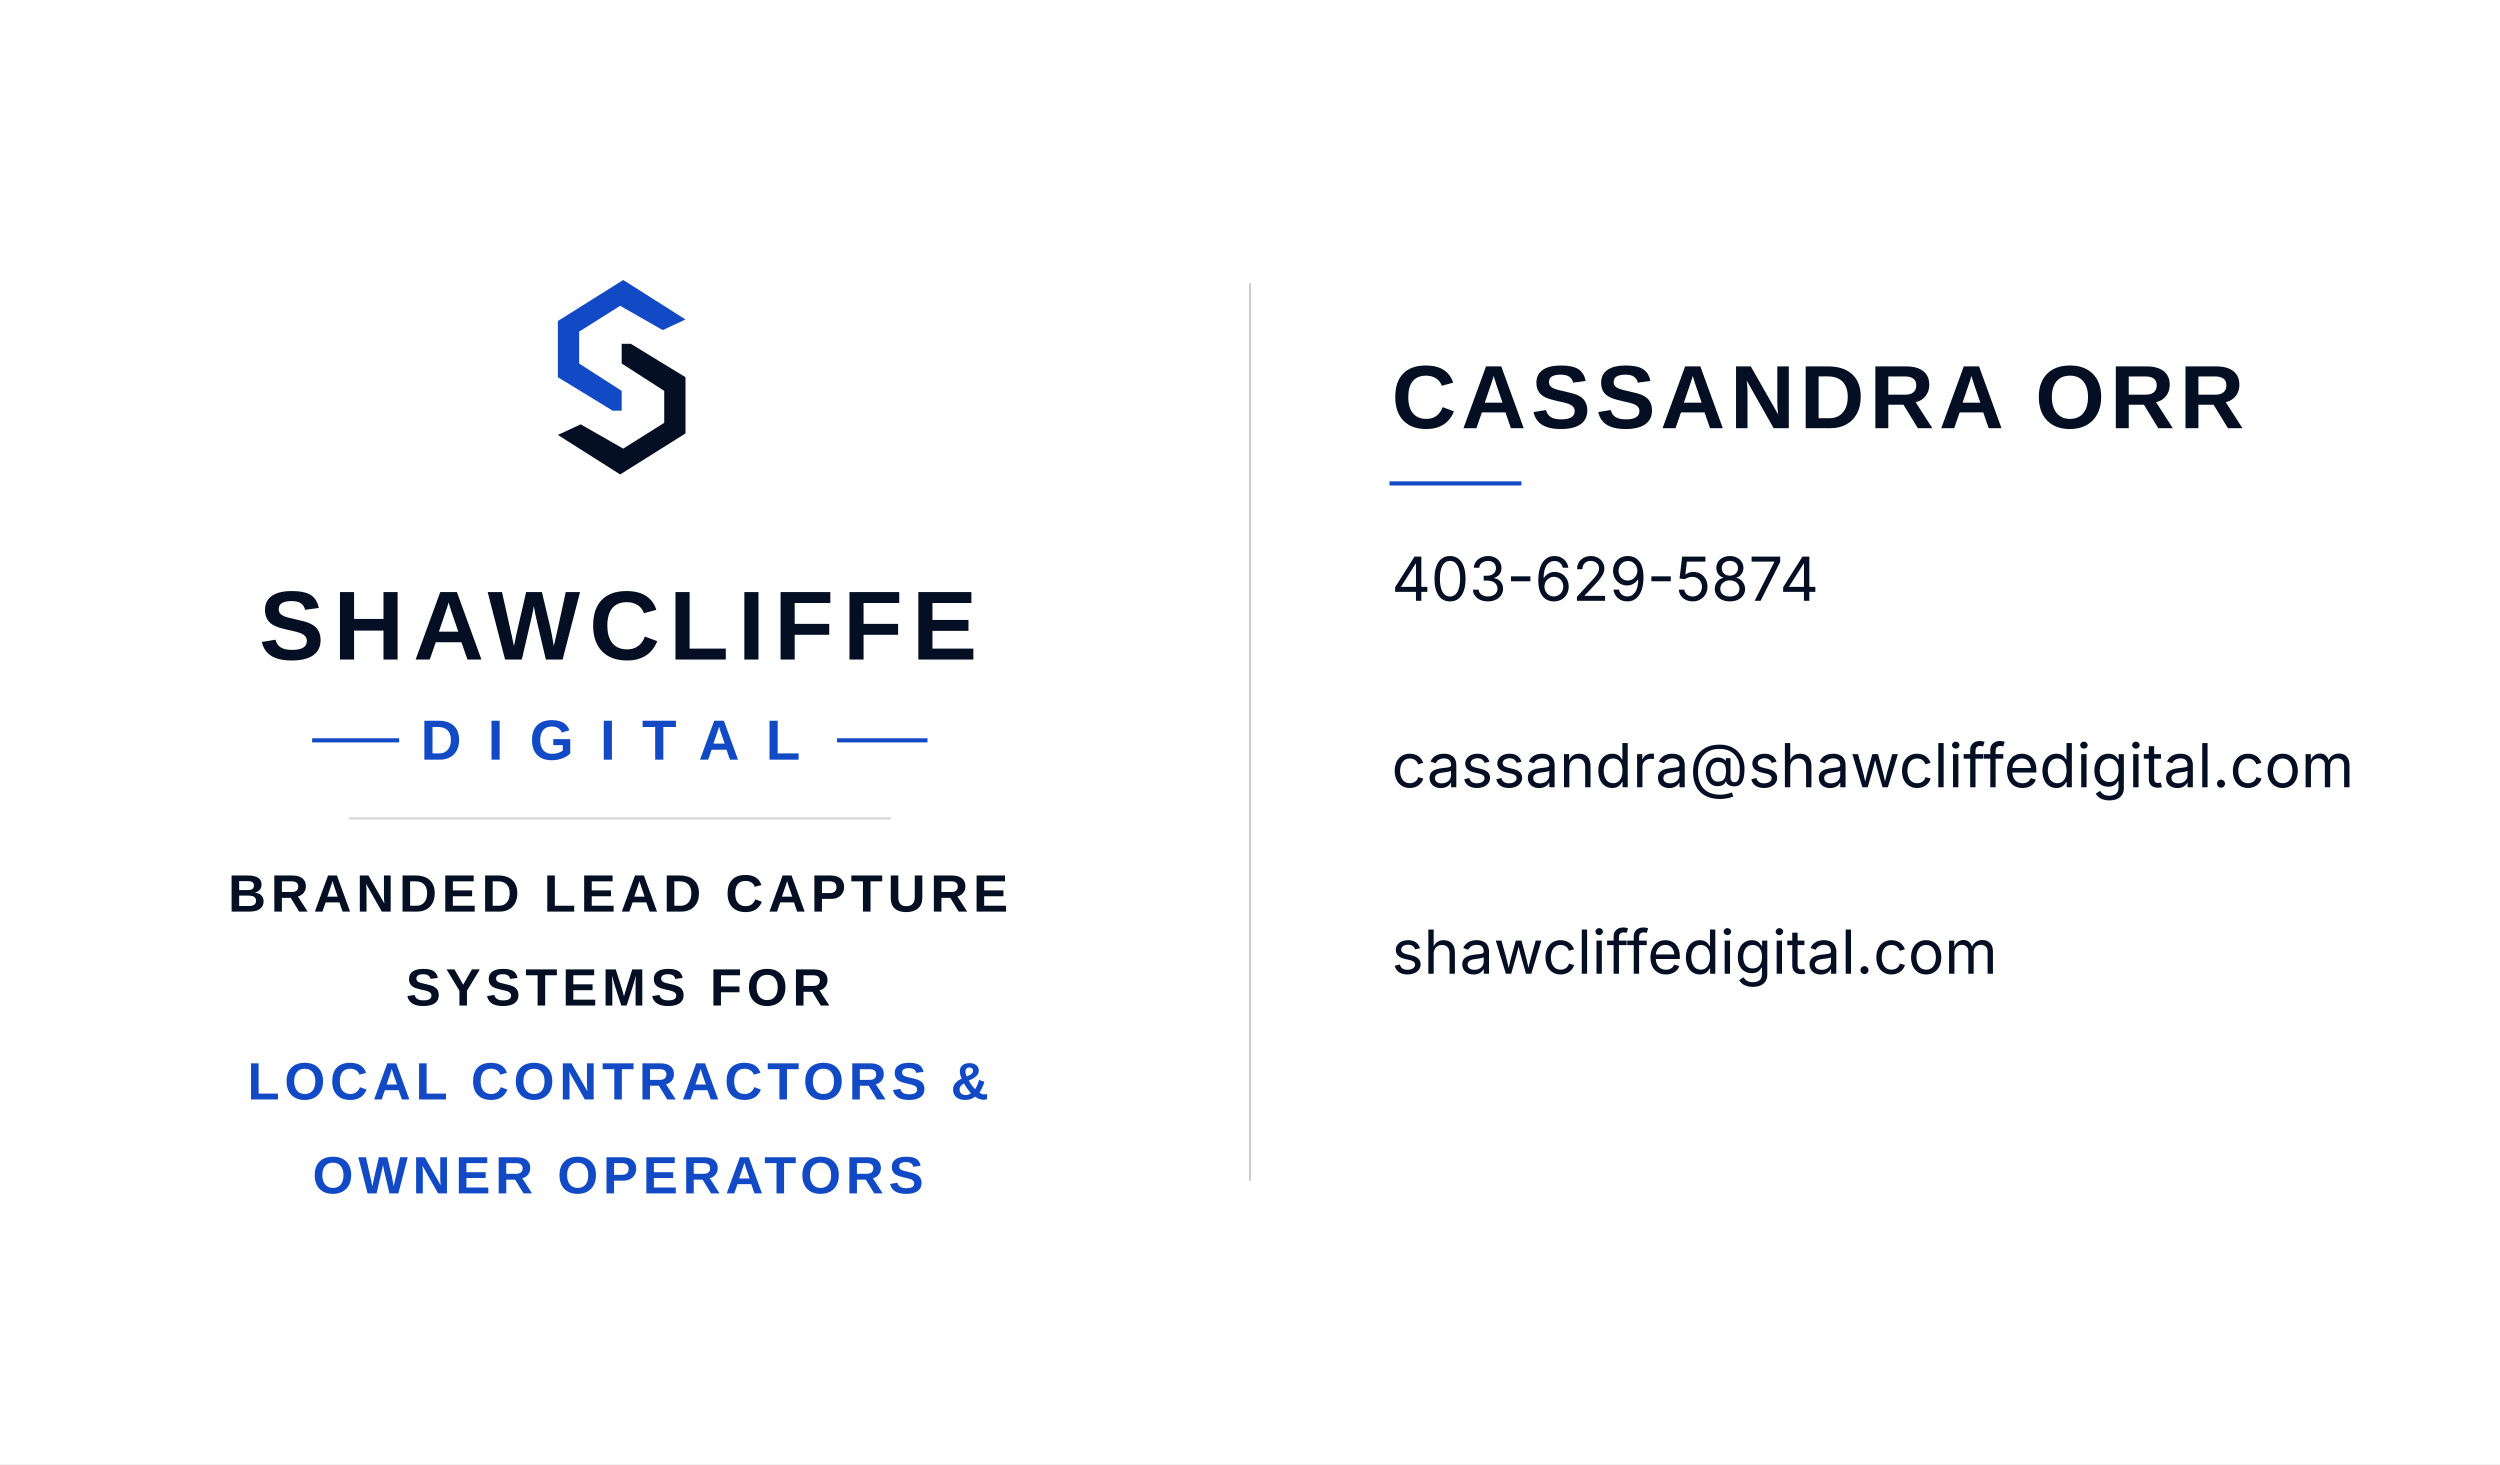
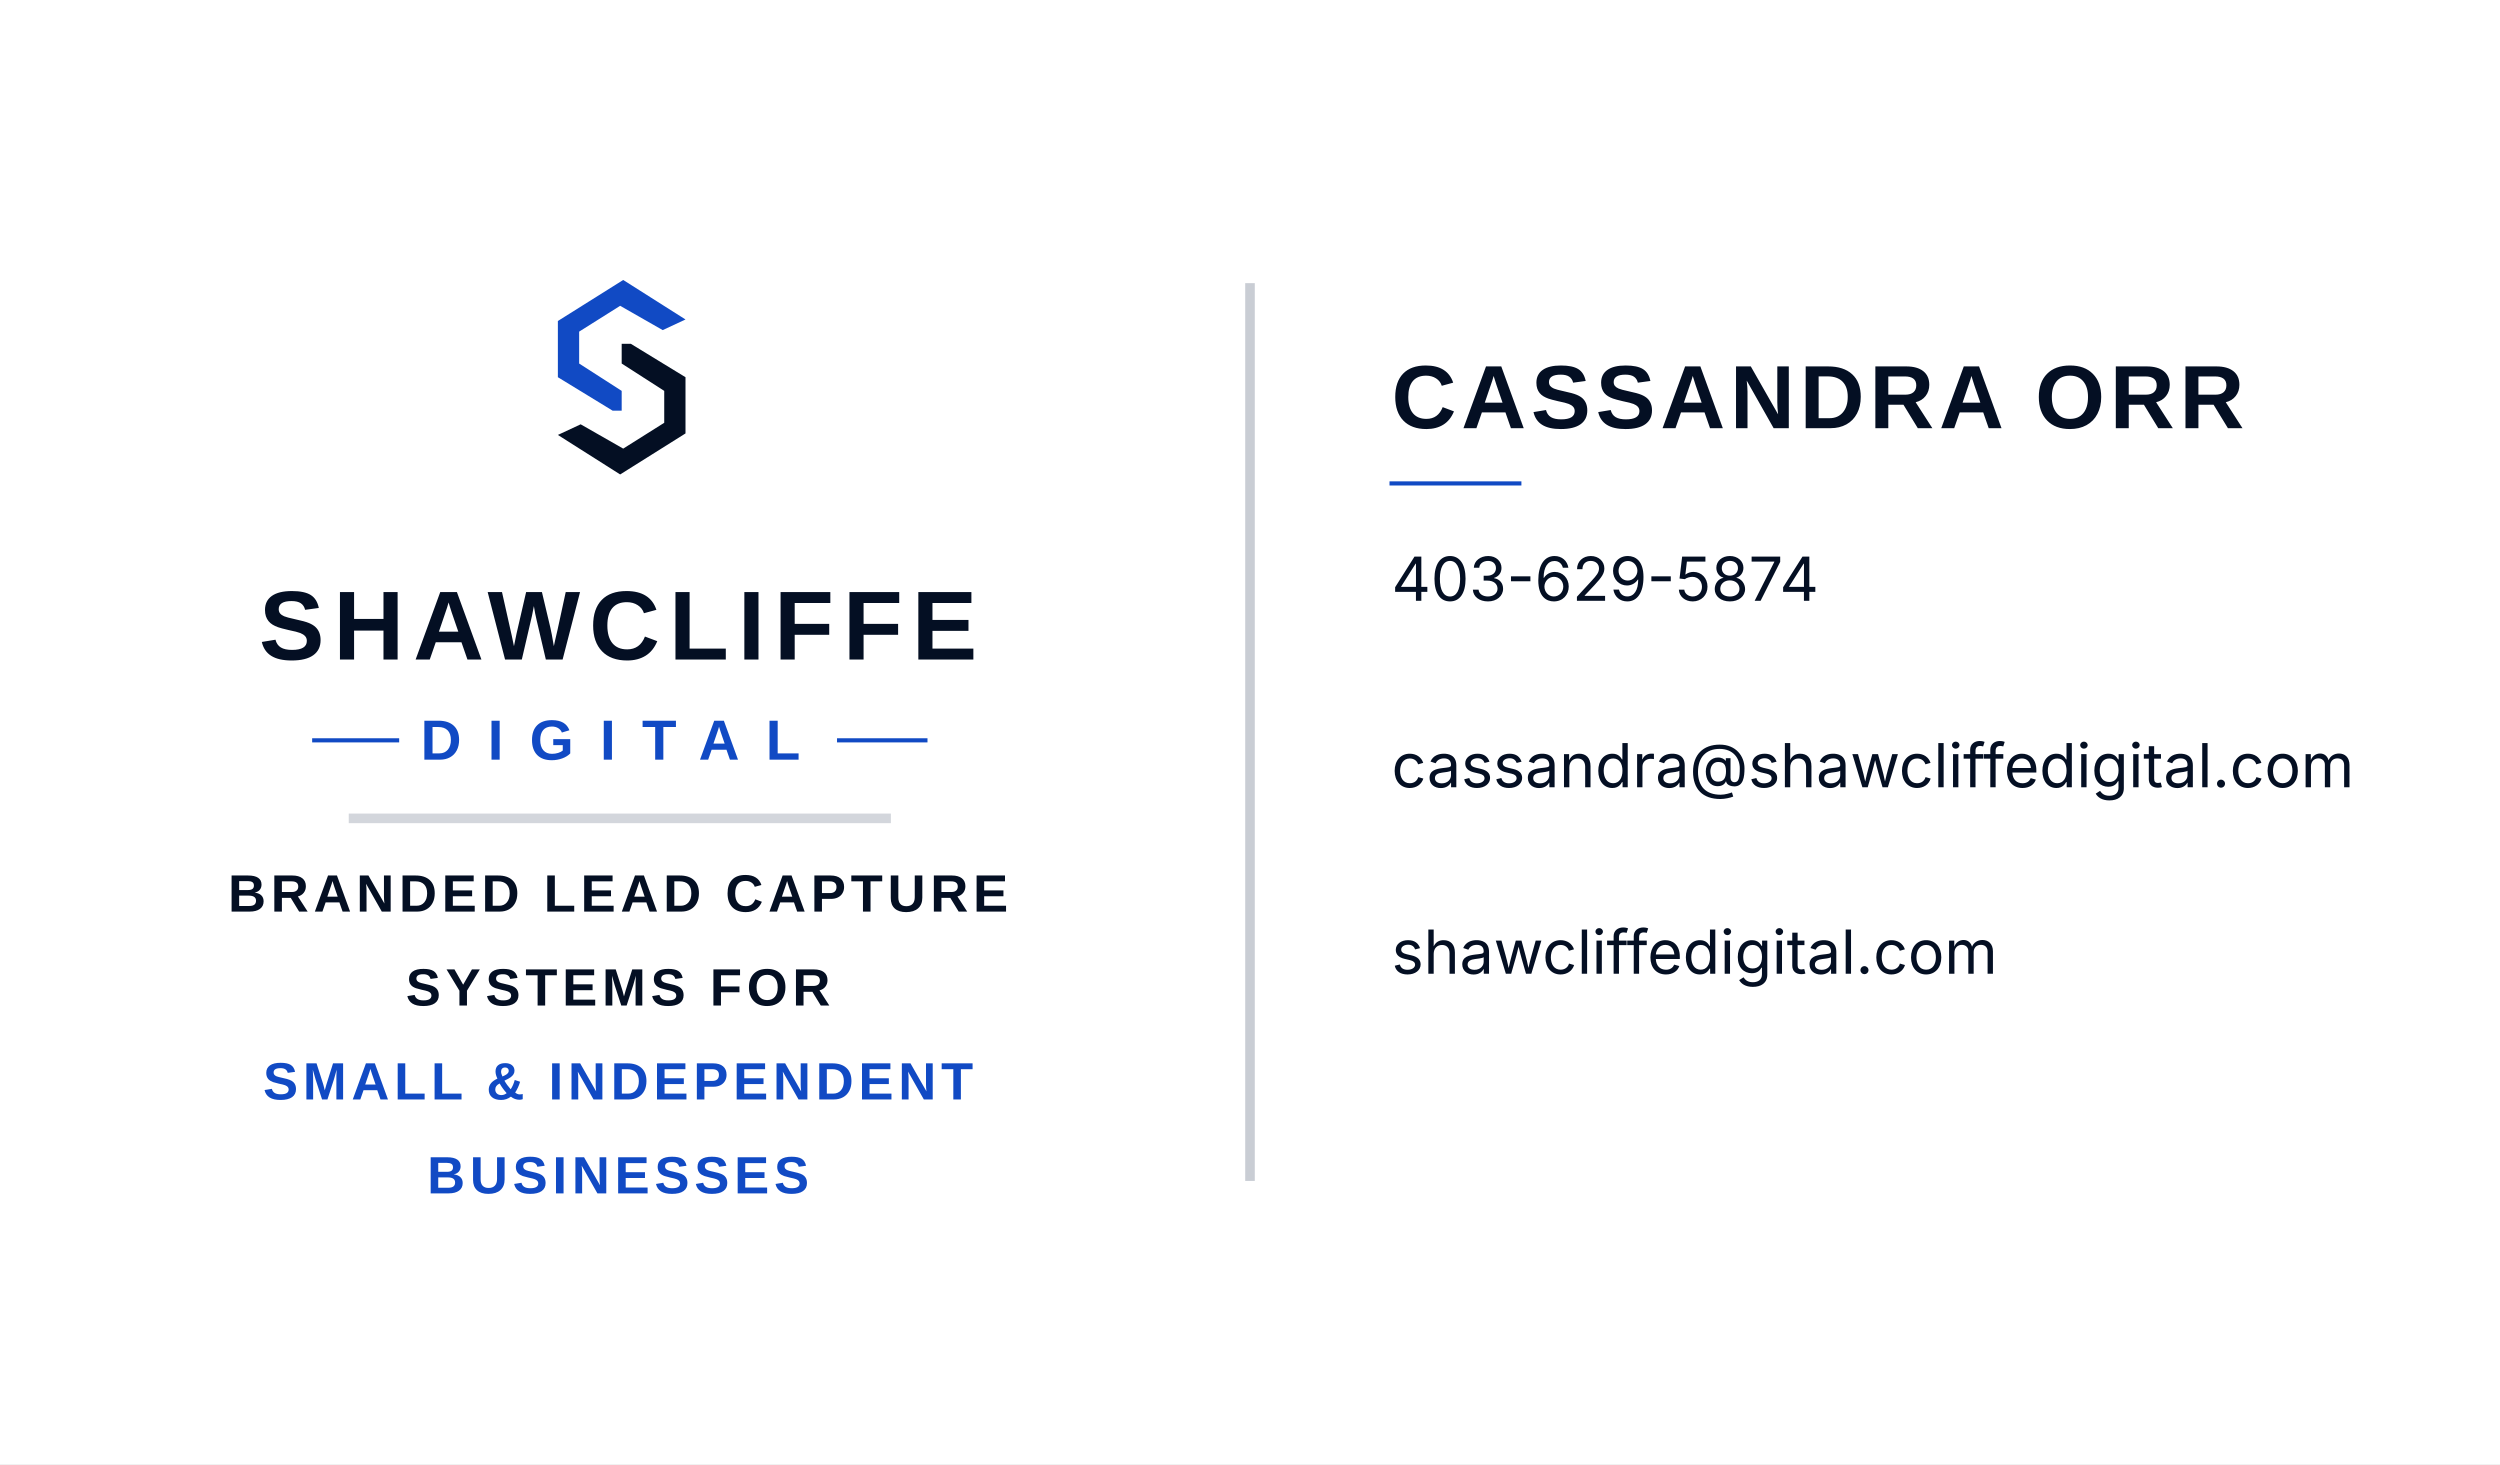
<svg xmlns="http://www.w3.org/2000/svg" width="3.62in" height="2.12in" viewBox="0 0 3620 2120" role="img" aria-labelledby="title desc">
  <defs>
    <style>
      .navy { fill: #040F23; }
      .blue { fill: #114AC4; }
      .txt { font-family: Montserrat, Arial, Helvetica, sans-serif; }
      .inter { font-family: Inter, Arial, Helvetica, sans-serif; }
      .bold { font-weight: 800; }
      .semi { font-weight: 700; }
      .regular { font-weight: 400; }
      .blue-stroke { stroke: #114AC4; stroke-width: 6; stroke-linecap: square; }
    </style>
    <clipPath id="trim-clip">
      <rect x="60" y="60" width="3500" height="2000" />
    </clipPath>
    <g id="sd-mark">
      <path d="M 67 32 L 24 59 L 24 96 L 60 118 L 66 118 L 66 105 L 38 87 L 38 66 L 65 49 L 93 65 L 108 58 Z" fill="#114AC4" />
      <path d="M 72 74 L 66 74 L 66 87 L 94 105 L 94 126 L 67 143 L 39 127 L 24 134 L 65 160 L 108 133 L 108 96 Z" fill="#040F23" />
    </g>
  </defs>
  <rect id="full-bleed-background" x="0" y="0" width="3620" height="2120" fill="#FFFFFF" />
  <g id="live-artwork-within-trim" clip-path="url(#trim-clip)">
-     <line x1="1810" y1="410" x2="1810" y2="1710" stroke="#C9CDD4" stroke-width="3" />
+     <line x1="1810" y1="410" x2="1810" y2="1710" stroke="#C9CDD4" stroke-width="13.89" />
    <g id="brand-block" class="txt" text-anchor="middle">
      <use href="#sd-mark" transform="translate(755 335) scale(2.2)" />
      <text x="895" y="955" class="navy bold" font-size="142" letter-spacing="13">SHAWCLIFFE</text>
      <line x1="455" y1="1072" x2="575" y2="1072" class="blue-stroke" />
      <text x="609" y="1100" class="blue semi" font-size="82" letter-spacing="38" text-anchor="start">DIGITAL</text>
      <line x1="1215" y1="1072" x2="1340" y2="1072" class="blue-stroke" />
-       <line x1="505" y1="1185" x2="1290" y2="1185" stroke="#D3D6DC" stroke-width="3" />
+       <line x1="505" y1="1185" x2="1290" y2="1185" stroke="#D3D6DC" stroke-width="13.89" />
      <text x="895" y="1320" class="navy semi" font-size="76" letter-spacing="7">BRANDED LEAD CAPTURE</text>
      <text x="895" y="1456" class="navy semi" font-size="76" letter-spacing="7">SYSTEMS FOR</text>
-       <text x="895" y="1592" class="blue semi" font-size="76" letter-spacing="7">LOCAL CONTRACTORS &amp;</text>
-       <text x="895" y="1728" class="blue semi" font-size="76" letter-spacing="7">OWNER OPERATORS</text>
+       <text x="895" y="1592" class="blue semi" font-size="76" letter-spacing="7">SMALL &amp; INDEPENDENT</text>
+       <text x="895" y="1728" class="blue semi" font-size="76" letter-spacing="7">BUSINESSES</text>
    </g>
    <g id="contact-block" class="txt">
      <text x="2015" y="620" class="navy bold" font-size="130" letter-spacing="7">CASSANDRA ORR</text>
      <line x1="2015" y1="700" x2="2200" y2="700" class="blue-stroke" />
      <text x="2015" y="870" class="navy regular inter" font-size="88">403-629-5874</text>
      <text x="2015" y="1140" class="navy regular inter" font-size="88">cassandra@shawcliffedigital.com</text>
      <text x="2015" y="1410" class="navy regular inter" font-size="88">shawcliffedigital.com</text>
    </g>
  </g>
</svg>
